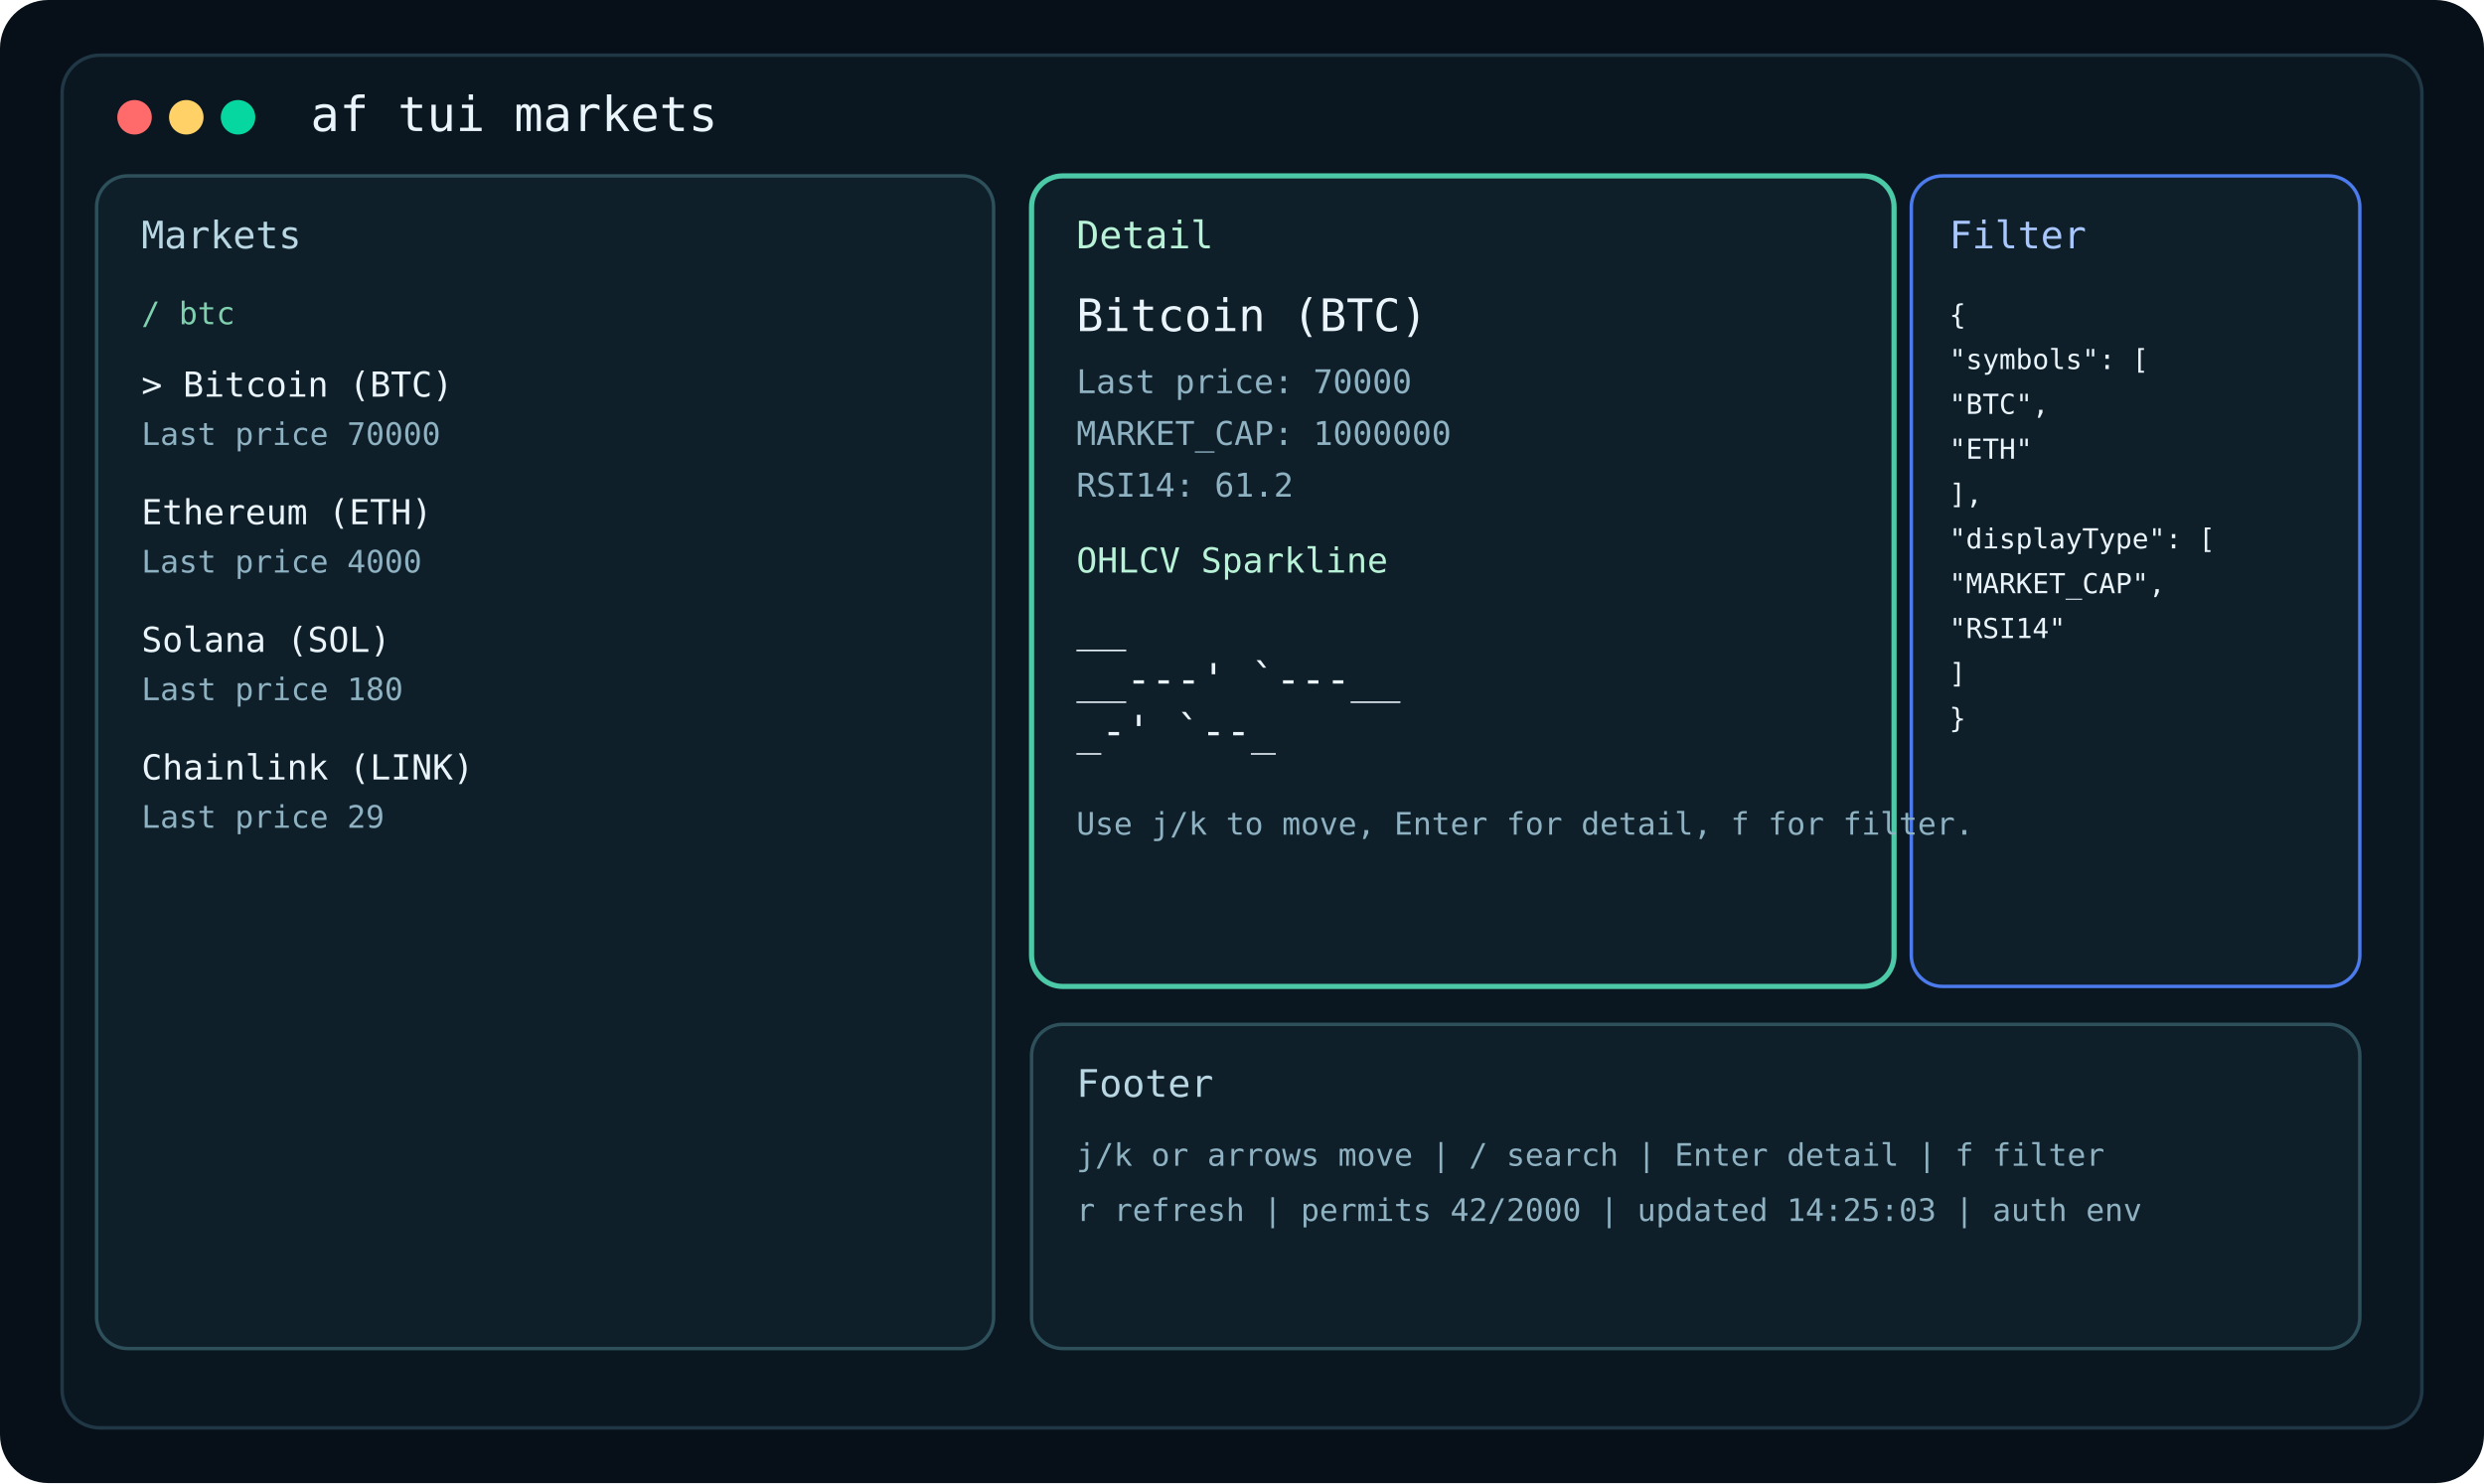
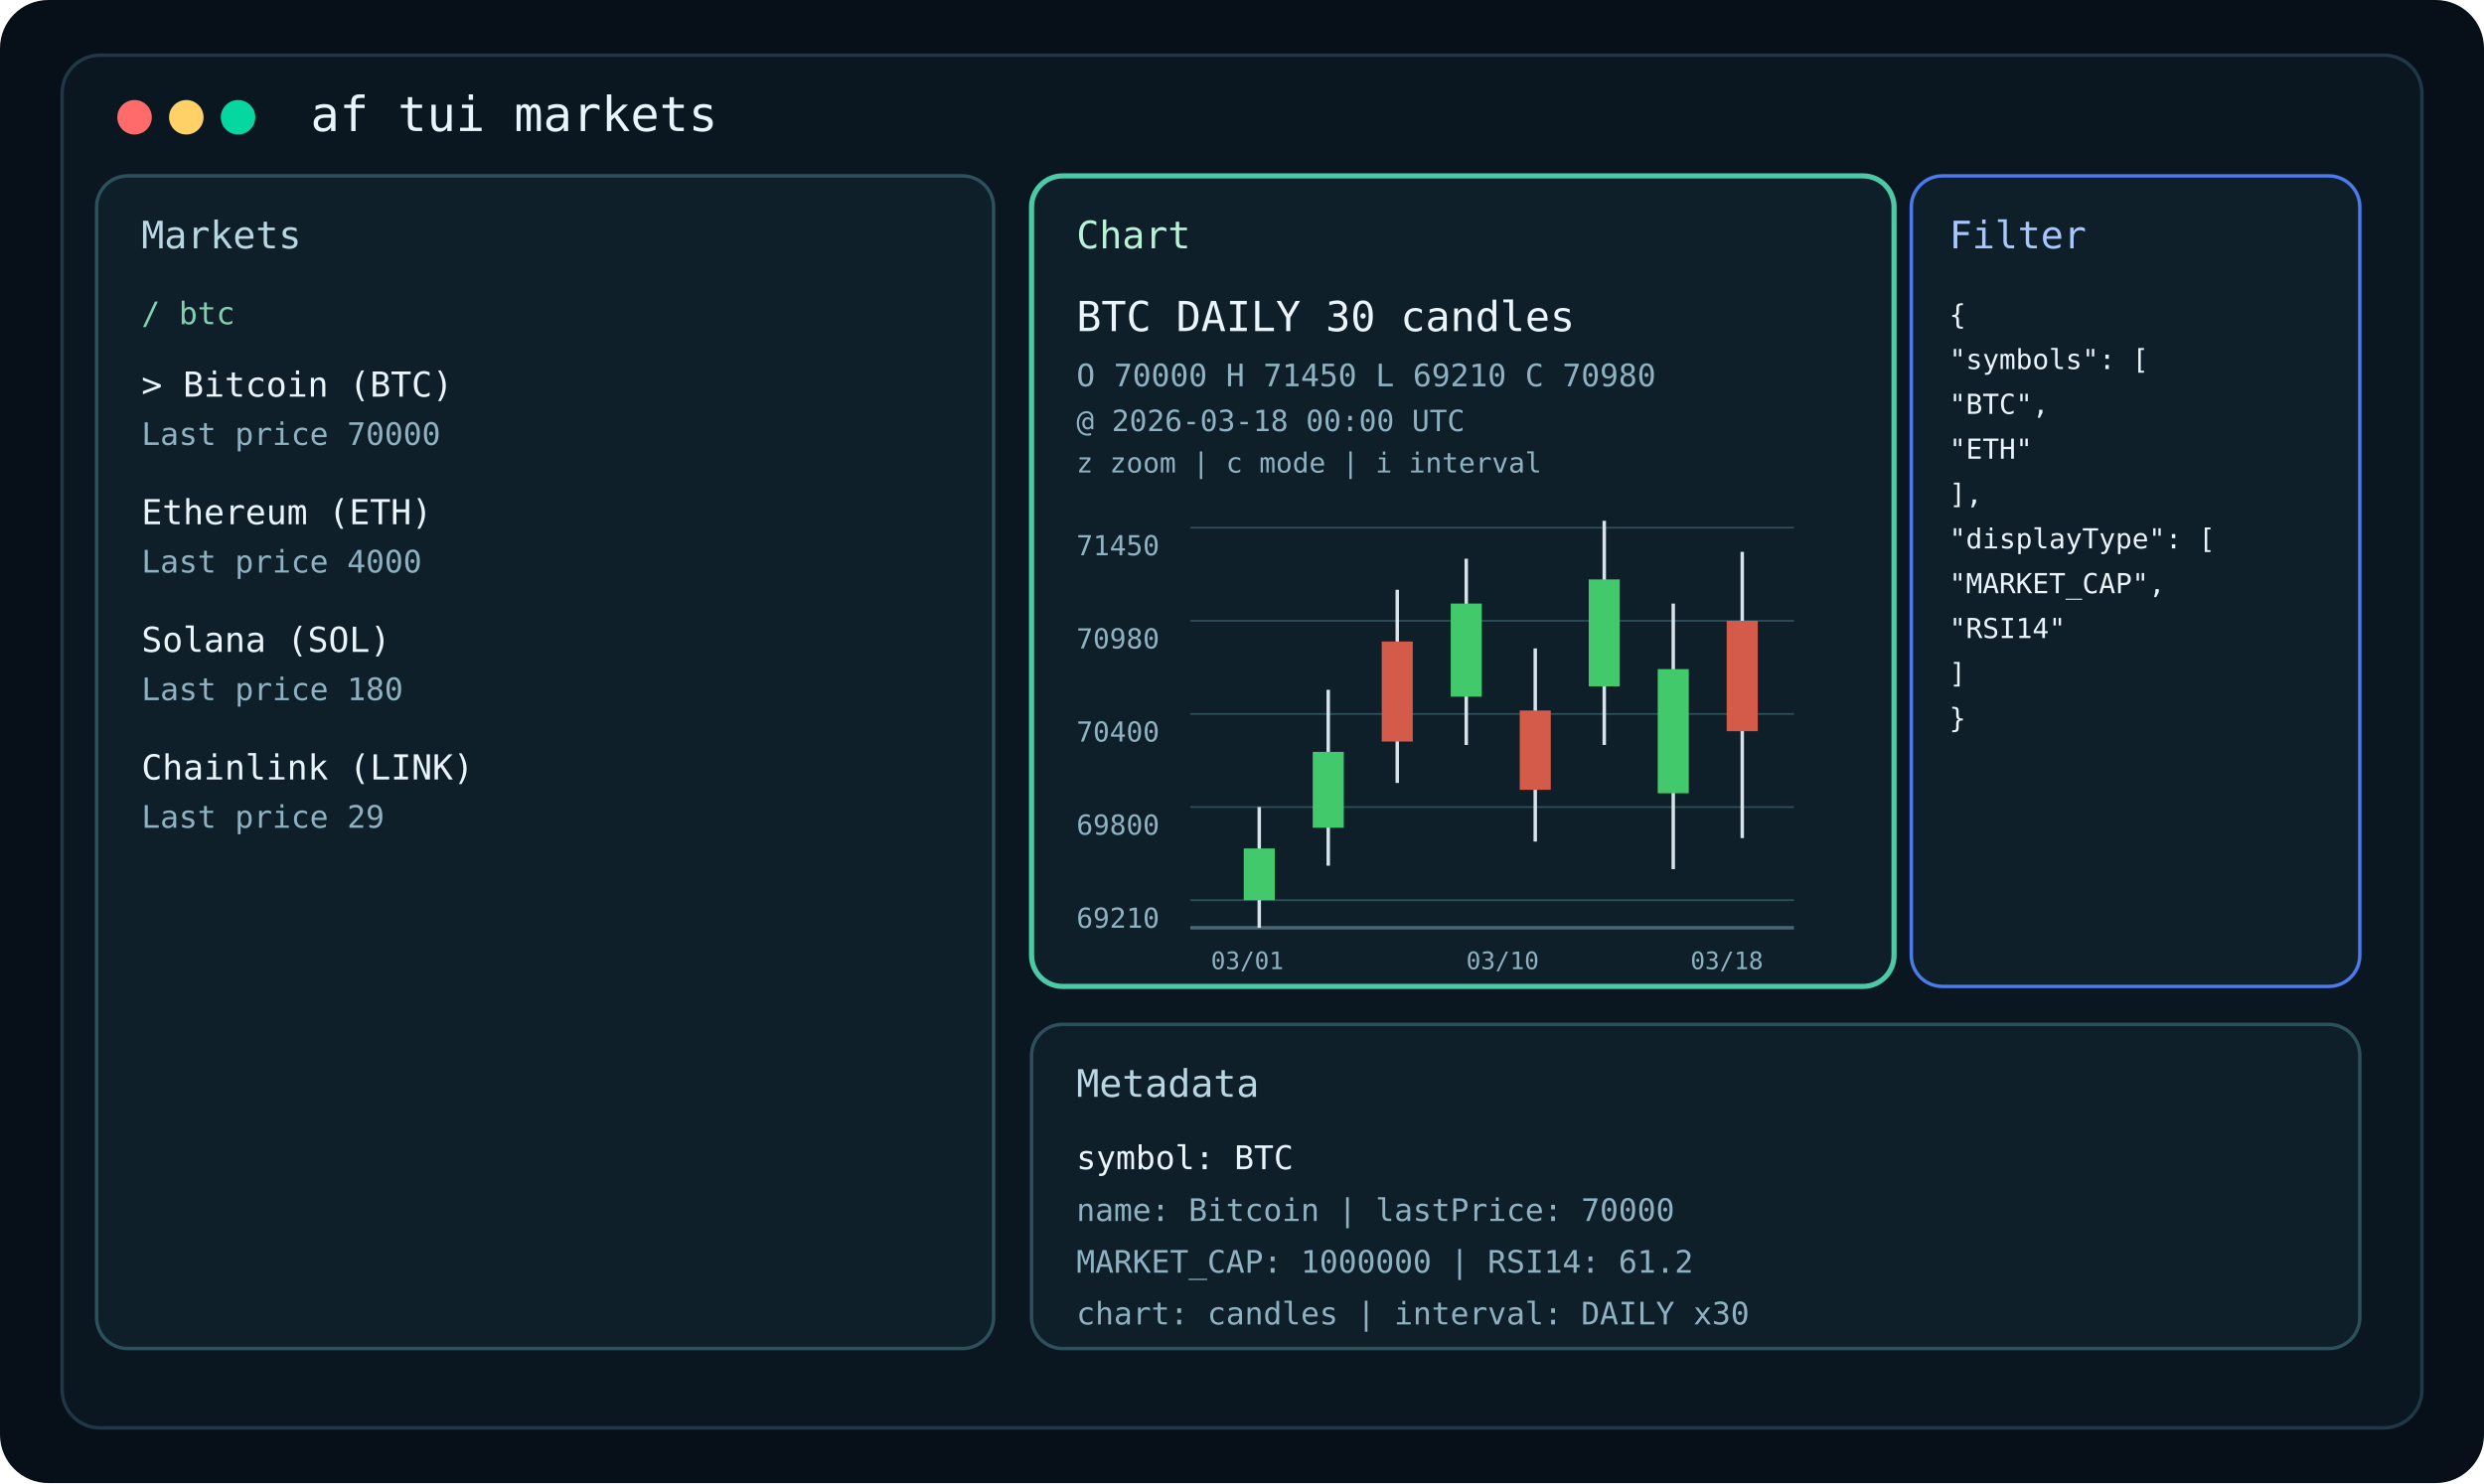
<svg xmlns="http://www.w3.org/2000/svg" width="1440" height="860" viewBox="0 0 1440 860" fill="none">
  <rect width="1440" height="860" rx="28" fill="#071018" />
  <rect x="36" y="32" width="1368" height="796" rx="22" fill="#0B1720" stroke="#203746" stroke-width="2" />
  <circle cx="78" cy="68" r="10" fill="#FF6B6B" />
  <circle cx="108" cy="68" r="10" fill="#FFD166" />
  <circle cx="138" cy="68" r="10" fill="#06D6A0" />
  <text x="180" y="76" fill="#EAF4FB" font-family="Menlo, Monaco, Consolas, monospace" font-size="28">af tui markets</text>
  <rect x="56" y="102" width="520" height="680" rx="18" fill="#0F1F2A" stroke="#2D505B" stroke-width="2" />
  <rect x="598" y="102" width="500" height="470" rx="18" fill="#0F1F2A" stroke="#4CC9A6" stroke-width="3" />
  <rect x="1108" y="102" width="260" height="470" rx="18" fill="#0F1F2A" stroke="#4B7BEC" stroke-width="2" />
  <rect x="598" y="594" width="770" height="188" rx="18" fill="#0F1F2A" stroke="#2D505B" stroke-width="2" />
  <text x="82" y="144" fill="#B8D7E3" font-family="Menlo, Monaco, Consolas, monospace" font-size="22">Markets</text>
-   <text x="624" y="144" fill="#B8F3D7" font-family="Menlo, Monaco, Consolas, monospace" font-size="22">Detail</text>
+   <text x="624" y="144" fill="#B8F3D7" font-family="Menlo, Monaco, Consolas, monospace" font-size="22">Chart</text>
  <text x="1130" y="144" fill="#A8C6FF" font-family="Menlo, Monaco, Consolas, monospace" font-size="22">Filter</text>
-   <text x="624" y="636" fill="#B8D7E3" font-family="Menlo, Monaco, Consolas, monospace" font-size="22">Footer</text>
+   <text x="624" y="636" fill="#B8D7E3" font-family="Menlo, Monaco, Consolas, monospace" font-size="22">Metadata</text>
  <text x="82" y="188" fill="#7FD1AE" font-family="Menlo, Monaco, Consolas, monospace" font-size="18">/ btc</text>
  <text x="82" y="230" fill="#EAF4FB" font-family="Menlo, Monaco, Consolas, monospace" font-size="20">&gt; Bitcoin (BTC)</text>
  <text x="82" y="258" fill="#8FB2C2" font-family="Menlo, Monaco, Consolas, monospace" font-size="18">  Last price 70000</text>
  <text x="82" y="304" fill="#EAF4FB" font-family="Menlo, Monaco, Consolas, monospace" font-size="20">  Ethereum (ETH)</text>
  <text x="82" y="332" fill="#8FB2C2" font-family="Menlo, Monaco, Consolas, monospace" font-size="18">  Last price 4000</text>
  <text x="82" y="378" fill="#EAF4FB" font-family="Menlo, Monaco, Consolas, monospace" font-size="20">  Solana (SOL)</text>
  <text x="82" y="406" fill="#8FB2C2" font-family="Menlo, Monaco, Consolas, monospace" font-size="18">  Last price 180</text>
  <text x="82" y="452" fill="#EAF4FB" font-family="Menlo, Monaco, Consolas, monospace" font-size="20">  Chainlink (LINK)</text>
  <text x="82" y="480" fill="#8FB2C2" font-family="Menlo, Monaco, Consolas, monospace" font-size="18">  Last price 29</text>
-   <text x="624" y="192" fill="#EAF4FB" font-family="Menlo, Monaco, Consolas, monospace" font-size="26">Bitcoin (BTC)</text>
-   <text x="624" y="228" fill="#8FB2C2" font-family="Menlo, Monaco, Consolas, monospace" font-size="19">Last price: 70000</text>
-   <text x="624" y="258" fill="#8FB2C2" font-family="Menlo, Monaco, Consolas, monospace" font-size="19">MARKET_CAP: 1000000</text>
-   <text x="624" y="288" fill="#8FB2C2" font-family="Menlo, Monaco, Consolas, monospace" font-size="19">RSI14: 61.2</text>
-   <text x="624" y="332" fill="#B8F3D7" font-family="Menlo, Monaco, Consolas, monospace" font-size="20">OHLCV Sparkline</text>
-   <text x="624" y="372" fill="#EAF4FB" font-family="Menlo, Monaco, Consolas, monospace" font-size="24">          __</text>
-   <text x="624" y="402" fill="#EAF4FB" font-family="Menlo, Monaco, Consolas, monospace" font-size="24">    __---'  `---__</text>
-   <text x="624" y="432" fill="#EAF4FB" font-family="Menlo, Monaco, Consolas, monospace" font-size="24"> _-'              `--_</text>
-   <text x="624" y="484" fill="#8FB2C2" font-family="Menlo, Monaco, Consolas, monospace" font-size="18">Use j/k to move, Enter for detail, f for filter.</text>
+   <text x="624" y="192" fill="#EAF4FB" font-family="Menlo, Monaco, Consolas, monospace" font-size="24">BTC  DAILY  30 candles</text>
+   <text x="624" y="224" fill="#8FB2C2" font-family="Menlo, Monaco, Consolas, monospace" font-size="18">O 70000  H 71450  L 69210  C 70980</text>
+   <text x="624" y="250" fill="#8FB2C2" font-family="Menlo, Monaco, Consolas, monospace" font-size="17">@ 2026-03-18 00:00 UTC</text>
+   <text x="624" y="274" fill="#8FB2C2" font-family="Menlo, Monaco, Consolas, monospace" font-size="16">z zoom  |  c mode  |  i interval</text>
+   <text x="624" y="322" fill="#8FB2C2" font-family="Menlo, Monaco, Consolas, monospace" font-size="16">71450</text>
+   <text x="624" y="376" fill="#8FB2C2" font-family="Menlo, Monaco, Consolas, monospace" font-size="16">70980</text>
+   <text x="624" y="430" fill="#8FB2C2" font-family="Menlo, Monaco, Consolas, monospace" font-size="16">70400</text>
+   <text x="624" y="484" fill="#8FB2C2" font-family="Menlo, Monaco, Consolas, monospace" font-size="16">69800</text>
+   <text x="624" y="538" fill="#8FB2C2" font-family="Menlo, Monaco, Consolas, monospace" font-size="16">69210</text>
+   <line x1="690" y1="306" x2="1040" y2="306" stroke="#2D505B" stroke-width="1" />
+   <line x1="690" y1="360" x2="1040" y2="360" stroke="#2D505B" stroke-width="1" />
+   <line x1="690" y1="414" x2="1040" y2="414" stroke="#2D505B" stroke-width="1" />
+   <line x1="690" y1="468" x2="1040" y2="468" stroke="#2D505B" stroke-width="1" />
+   <line x1="690" y1="522" x2="1040" y2="522" stroke="#2D505B" stroke-width="1" />
+   <line x1="690" y1="538" x2="1040" y2="538" stroke="#4B6574" stroke-width="2" />
+   <line x1="730" y1="468" x2="730" y2="538" stroke="#D7E3EA" stroke-width="2" />
+   <rect x="721" y="492" width="18" height="30" fill="#41C96B" />
+   <line x1="770" y1="400" x2="770" y2="502" stroke="#D7E3EA" stroke-width="2" />
+   <rect x="761" y="436" width="18" height="44" fill="#41C96B" />
+   <line x1="810" y1="342" x2="810" y2="454" stroke="#D7E3EA" stroke-width="2" />
+   <rect x="801" y="372" width="18" height="58" fill="#D45A4A" />
+   <line x1="850" y1="324" x2="850" y2="432" stroke="#D7E3EA" stroke-width="2" />
+   <rect x="841" y="350" width="18" height="54" fill="#41C96B" />
+   <line x1="890" y1="376" x2="890" y2="488" stroke="#D7E3EA" stroke-width="2" />
+   <rect x="881" y="412" width="18" height="46" fill="#D45A4A" />
+   <line x1="930" y1="302" x2="930" y2="432" stroke="#D7E3EA" stroke-width="2" />
+   <rect x="921" y="336" width="18" height="62" fill="#41C96B" />
+   <line x1="970" y1="350" x2="970" y2="504" stroke="#D7E3EA" stroke-width="2" />
+   <rect x="961" y="388" width="18" height="72" fill="#41C96B" />
+   <line x1="1010" y1="320" x2="1010" y2="486" stroke="#D7E3EA" stroke-width="2" />
+   <rect x="1001" y="360" width="18" height="64" fill="#D45A4A" />
+   <text x="702" y="562" fill="#8FB2C2" font-family="Menlo, Monaco, Consolas, monospace" font-size="14">03/01</text>
+   <text x="850" y="562" fill="#8FB2C2" font-family="Menlo, Monaco, Consolas, monospace" font-size="14">03/10</text>
+   <text x="980" y="562" fill="#8FB2C2" font-family="Menlo, Monaco, Consolas, monospace" font-size="14">03/18</text>
  <text x="1130" y="188" fill="#EAF4FB" font-family="Menlo, Monaco, Consolas, monospace" font-size="16">{</text>
  <text x="1130" y="214" fill="#EAF4FB" font-family="Menlo, Monaco, Consolas, monospace" font-size="16">  "symbols": [</text>
  <text x="1130" y="240" fill="#EAF4FB" font-family="Menlo, Monaco, Consolas, monospace" font-size="16">    "BTC",</text>
  <text x="1130" y="266" fill="#EAF4FB" font-family="Menlo, Monaco, Consolas, monospace" font-size="16">    "ETH"</text>
  <text x="1130" y="292" fill="#EAF4FB" font-family="Menlo, Monaco, Consolas, monospace" font-size="16">  ],</text>
  <text x="1130" y="318" fill="#EAF4FB" font-family="Menlo, Monaco, Consolas, monospace" font-size="16">  "displayType": [</text>
  <text x="1130" y="344" fill="#EAF4FB" font-family="Menlo, Monaco, Consolas, monospace" font-size="16">    "MARKET_CAP",</text>
  <text x="1130" y="370" fill="#EAF4FB" font-family="Menlo, Monaco, Consolas, monospace" font-size="16">    "RSI14"</text>
  <text x="1130" y="396" fill="#EAF4FB" font-family="Menlo, Monaco, Consolas, monospace" font-size="16">  ]</text>
  <text x="1130" y="422" fill="#EAF4FB" font-family="Menlo, Monaco, Consolas, monospace" font-size="16">}</text>
-   <text x="624" y="676" fill="#8FB2C2" font-family="Menlo, Monaco, Consolas, monospace" font-size="18">j/k or arrows move  |  / search  |  Enter detail  |  f filter</text>
-   <text x="624" y="708" fill="#8FB2C2" font-family="Menlo, Monaco, Consolas, monospace" font-size="18">r refresh  |  permits 42/2000  |  updated 14:25:03  |  auth env</text>
+   <text x="624" y="678" fill="#EAF4FB" font-family="Menlo, Monaco, Consolas, monospace" font-size="19">symbol: BTC</text>
+   <text x="624" y="708" fill="#8FB2C2" font-family="Menlo, Monaco, Consolas, monospace" font-size="18">name: Bitcoin  |  lastPrice: 70000</text>
+   <text x="624" y="738" fill="#8FB2C2" font-family="Menlo, Monaco, Consolas, monospace" font-size="18">MARKET_CAP: 1000000  |  RSI14: 61.2</text>
+   <text x="624" y="768" fill="#8FB2C2" font-family="Menlo, Monaco, Consolas, monospace" font-size="18">chart: candles  |  interval: DAILY x30</text>
</svg>
